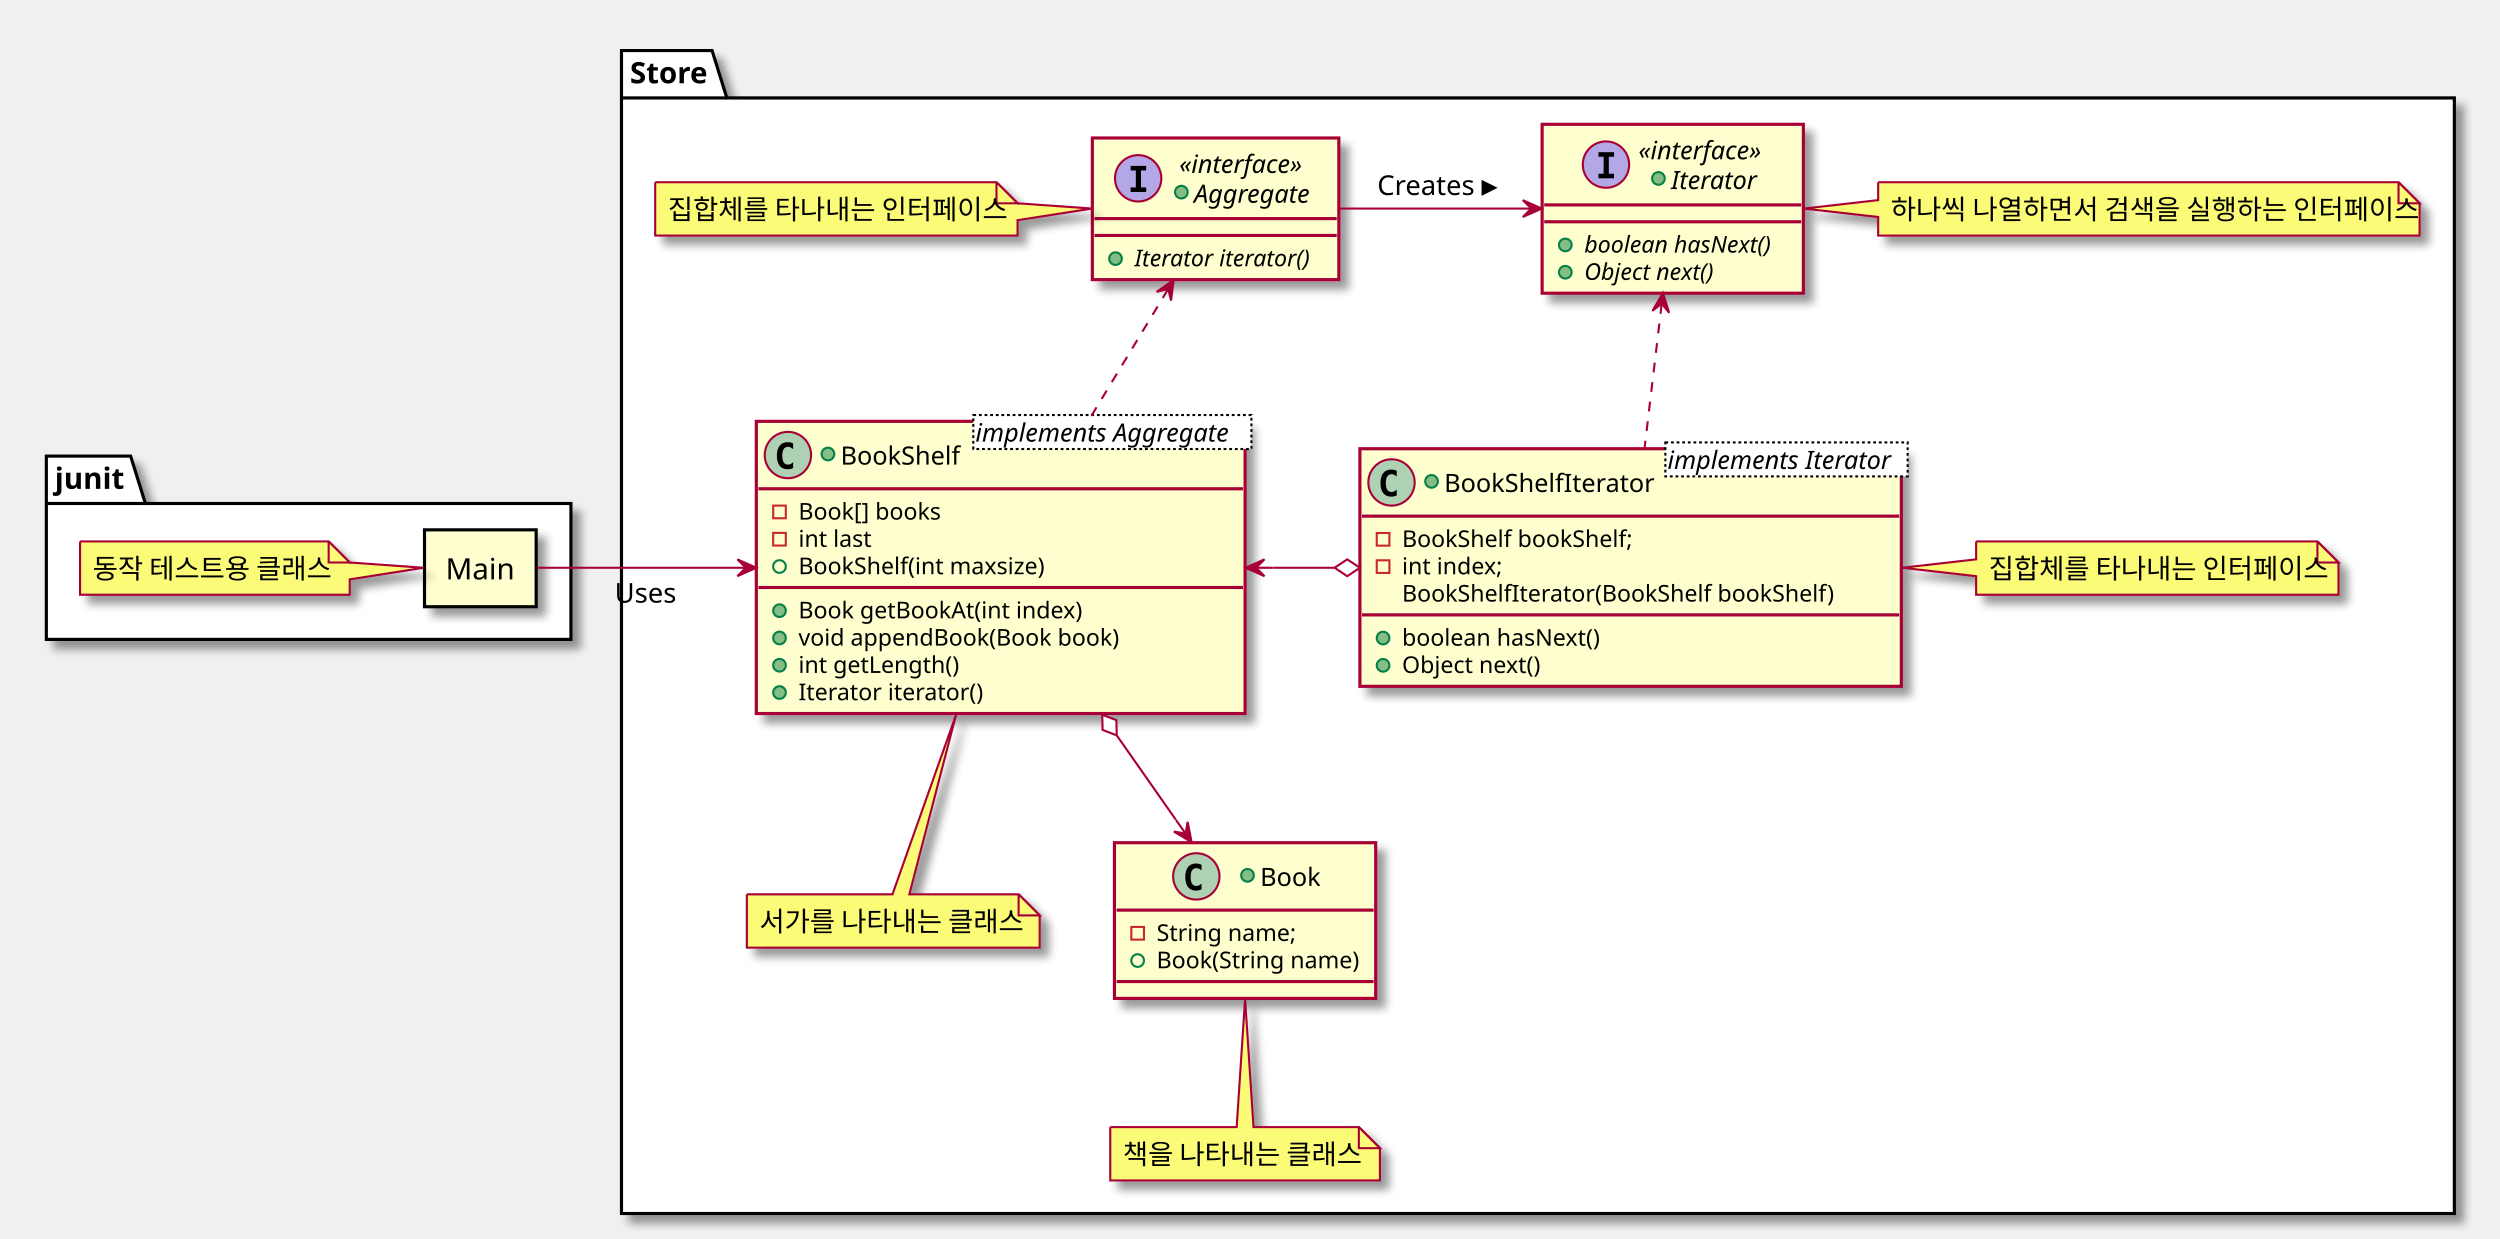
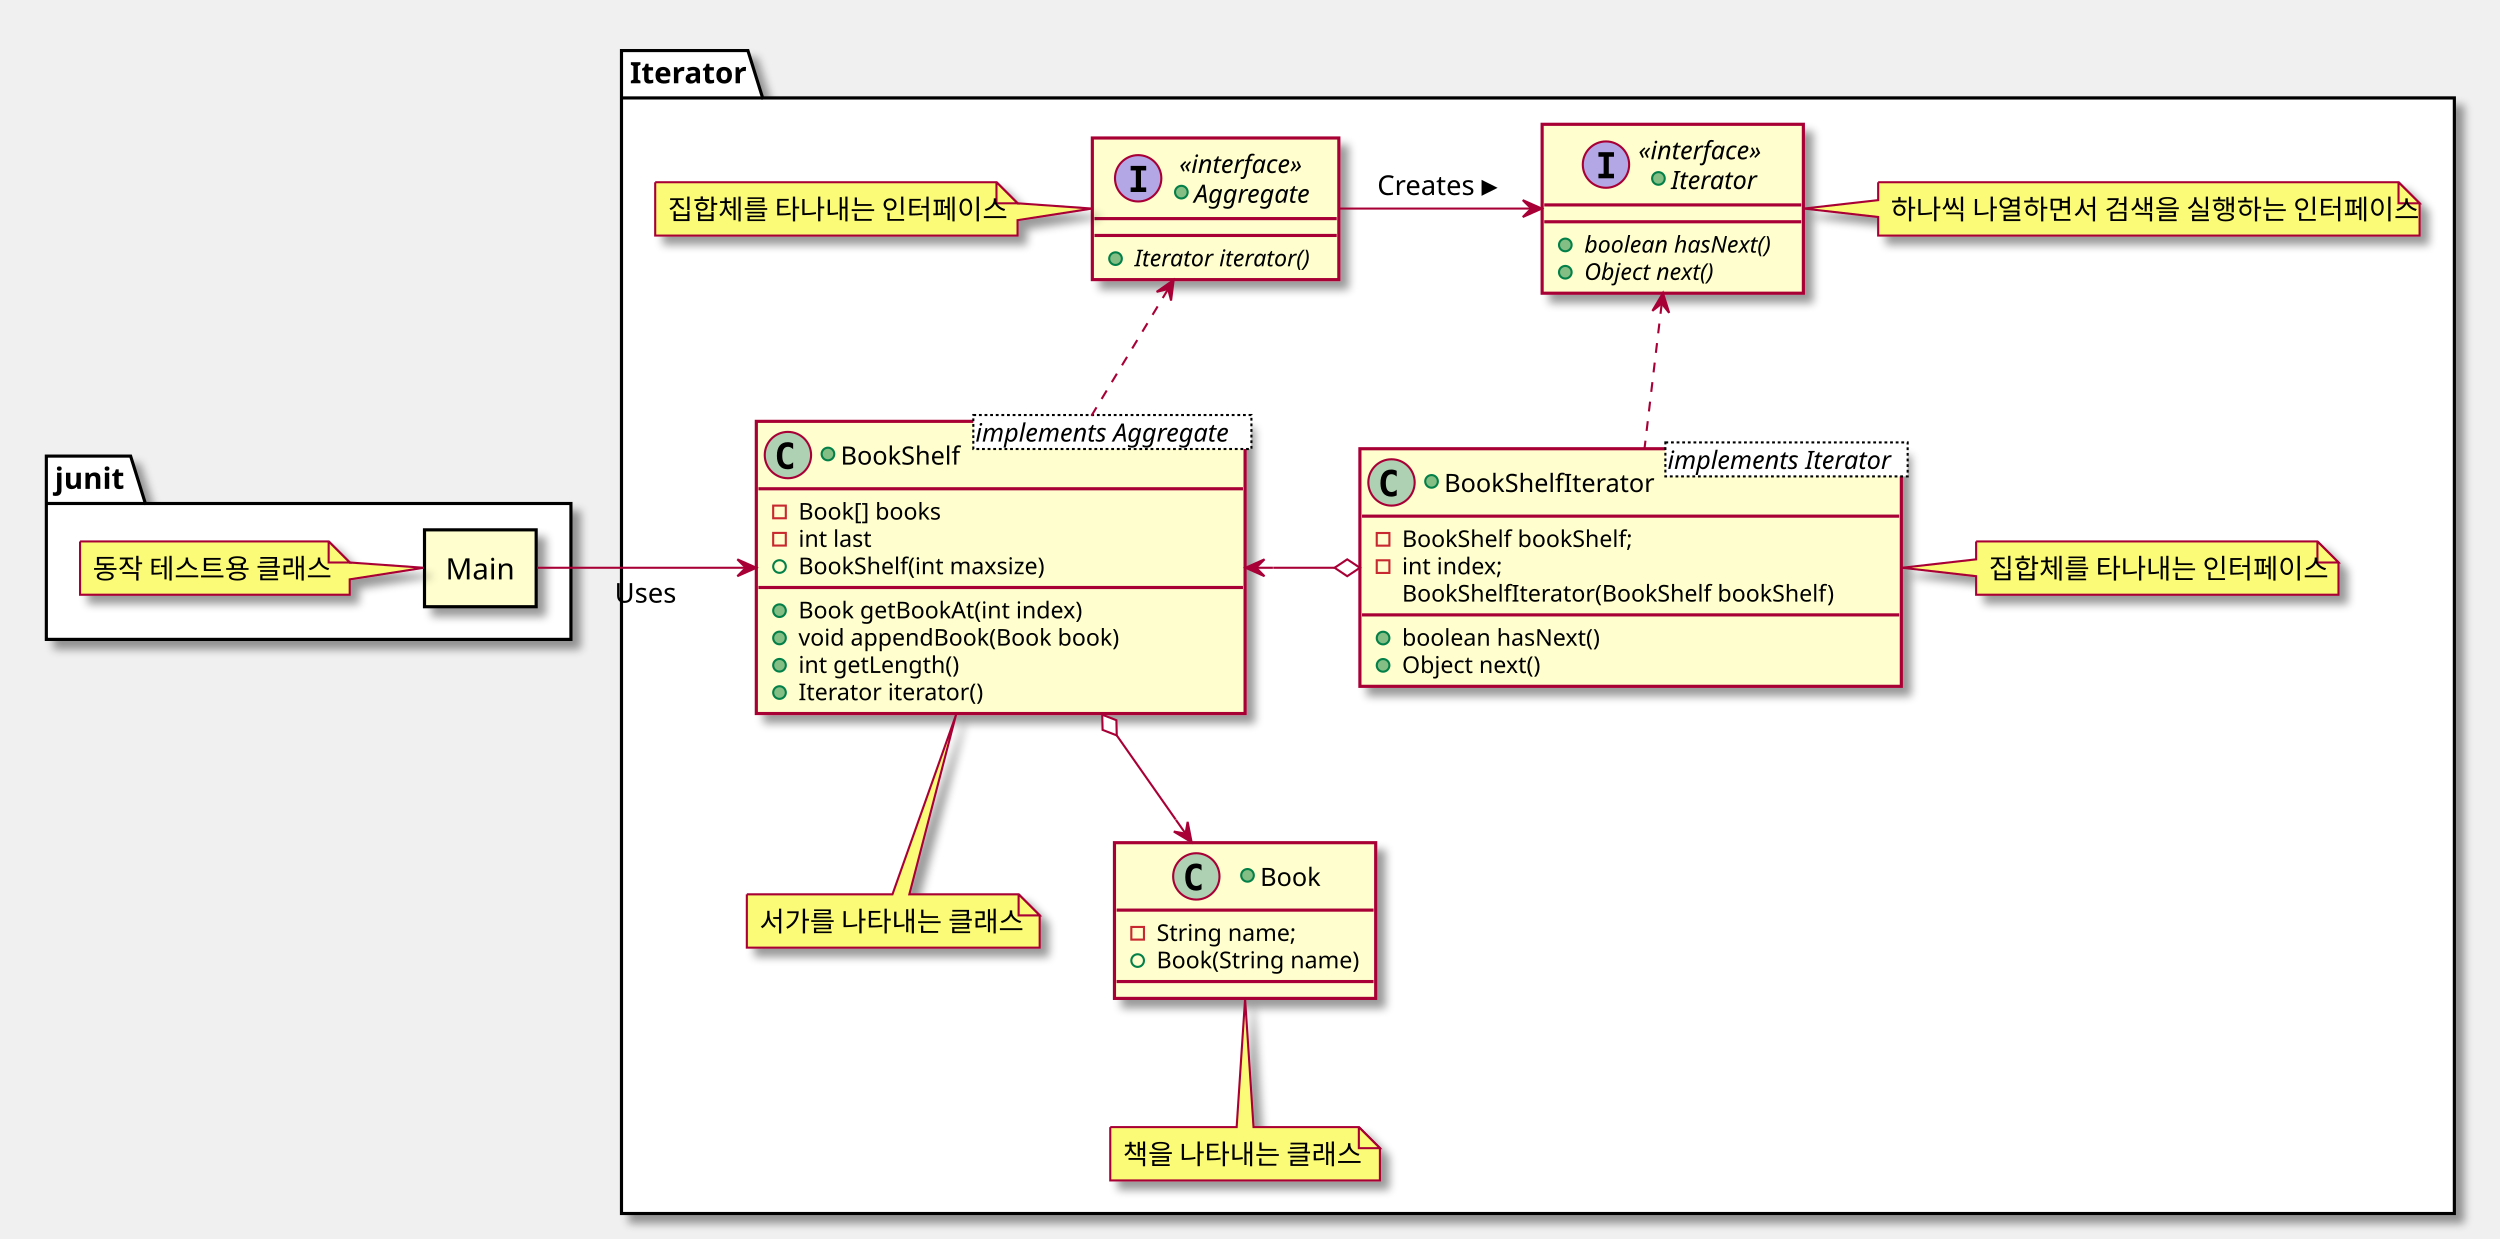
<svg xmlns="http://www.w3.org/2000/svg" contentScriptType="application/ecmascript" contentStyleType="text/css" height="882px" preserveAspectRatio="none" style="width:1780px;height:882px;" version="1.1" viewBox="0 0 1780 882" width="1780.5px" zoomAndPan="magnify">
  <defs>
-     <filter height="300%" id="fbchyuors5wd6" width="300%" x="-1" y="-1">
+     <filter height="300%" id="f1th78eqwcq7bl" width="300%" x="-1" y="-1">
      <feGaussianBlur result="blurOut" stdDeviation="3.0" />
      <feColorMatrix in="blurOut" result="blurOut2" type="matrix" values="0 0 0 0 0 0 0 0 0 0 0 0 0 0 0 0 0 0 .4 0" />
      <feOffset dx="6.0" dy="6.0" in="blurOut2" result="blurOut3" />
      <feBlend in="SourceGraphic" in2="blurOut3" mode="normal" />
    </filter>
  </defs>
  <g>
-     <polygon fill="#FFFFFF" filter="url(#fbchyuors5wd6)" points="33,324.75,93,324.75,103.5,358.482,406.5,358.482,406.5,455.25,33,455.25,33,324.75" style="stroke: #000000; stroke-width: 2.25;" />
+     <polygon fill="#FFFFFF" filter="url(#f1th78eqwcq7bl)" points="33,324.75,93,324.75,103.5,358.482,406.5,358.482,406.5,455.25,33,455.25,33,324.75" style="stroke: #000000; stroke-width: 2.25;" />
    <line style="stroke: #000000; stroke-width: 2.25;" x1="33" x2="103.5" y1="358.482" y2="358.482" />
    <text fill="#000000" font-family="sans-serif" font-size="21" font-weight="bold" lengthAdjust="spacingAndGlyphs" textLength="51" x="39" y="348.053">junit</text>
-     <polygon fill="#FFFFFF" filter="url(#fbchyuors5wd6)" points="442.5,36,507,36,517.5,69.732,1747.5,69.732,1747.5,864,442.5,864,442.5,36" style="stroke: #000000; stroke-width: 2.25;" />
-     <line style="stroke: #000000; stroke-width: 2.25;" x1="442.5" x2="517.5" y1="69.732" y2="69.732" />
-     <text fill="#000000" font-family="sans-serif" font-size="21" font-weight="bold" lengthAdjust="spacingAndGlyphs" textLength="55.5" x="448.5" y="59.303">Store</text>
-     <rect fill="#FEFECE" filter="url(#fbchyuors5wd6)" height="54.732" style="stroke: #000000; stroke-width: 2.25;" width="79.5" x="302.25" y="377.25" />
+     <polygon fill="#FFFFFF" filter="url(#f1th78eqwcq7bl)" points="442.5,36,532.5,36,543,69.732,1747.5,69.732,1747.5,864,442.5,864,442.5,36" style="stroke: #000000; stroke-width: 2.25;" />
+     <line style="stroke: #000000; stroke-width: 2.25;" x1="442.5" x2="543" y1="69.732" y2="69.732" />
+     <text fill="#000000" font-family="sans-serif" font-size="21" font-weight="bold" lengthAdjust="spacingAndGlyphs" textLength="81" x="448.5" y="59.303">Iterator</text>
+     <rect fill="#FEFECE" filter="url(#f1th78eqwcq7bl)" height="54.732" style="stroke: #000000; stroke-width: 2.25;" width="79.5" x="302.25" y="377.25" />
    <text fill="#000000" font-family="sans-serif" font-size="21" lengthAdjust="spacingAndGlyphs" textLength="49.5" x="317.25" y="412.553">Main</text>
-     <path d="M57,385.5 L57,423.466 A0,0 0 0 0 57,423.466 L249,423.466 A0,0 0 0 0 249,423.466 L249,412.5 L301.62,404.25 L249,400.5 L249,400.5 L234,385.5 L57,385.5 A0,0 0 0 0 57,385.5 " fill="#FBFB77" filter="url(#fbchyuors5wd6)" style="stroke: #A80036; stroke-width: 1.5;" />
+     <path d="M57,385.5 L57,423.466 A0,0 0 0 0 57,423.466 L249,423.466 A0,0 0 0 0 249,423.466 L249,412.5 L301.62,404.25 L249,400.5 L249,400.5 L234,385.5 L57,385.5 A0,0 0 0 0 57,385.5 " fill="#FBFB77" filter="url(#f1th78eqwcq7bl)" style="stroke: #A80036; stroke-width: 1.5;" />
    <path d="M234,385.5 L234,400.5 L249,400.5 L234,385.5 " fill="#FBFB77" style="stroke: #A80036; stroke-width: 1.5;" />
    <text fill="#000000" font-family="sans-serif" font-size="19.5" lengthAdjust="spacingAndGlyphs" textLength="160.5" x="66" y="411.853">동작 테스트용 클래스</text>
-     <rect fill="#FEFECE" filter="url(#fbchyuors5wd6)" height="100.831" id="Aggregate" style="stroke: #A80036; stroke-width: 2.25;" width="175.5" x="777.75" y="98.25" />
+     <rect fill="#FEFECE" filter="url(#f1th78eqwcq7bl)" height="100.831" id="Aggregate" style="stroke: #A80036; stroke-width: 2.25;" width="175.5" x="777.75" y="98.25" />
    <ellipse cx="810.375" cy="126.949" fill="#B4A7E5" rx="16.5" ry="16.5" style="stroke: #A80036; stroke-width: 1.5;" />
    <path d="M805.017,121.347 L805.017,118.11 L816.086,118.11 L816.086,121.347 L812.388,121.347 L812.388,133.462 L816.086,133.462 L816.086,136.699 L805.017,136.699 L805.017,133.462 L808.715,133.462 L808.715,121.347 Z " />
    <text fill="#000000" font-family="sans-serif" font-size="18" font-style="italic" lengthAdjust="spacingAndGlyphs" textLength="93" x="839.625" y="123.152">«interface»</text>
    <ellipse cx="841.125" cy="136.799" fill="#84BE84" rx="4.5" ry="4.5" style="stroke: #038048; stroke-width: 1.5;" />
    <text fill="#000000" font-family="sans-serif" font-size="18" font-style="italic" lengthAdjust="spacingAndGlyphs" textLength="88.5" x="850.125" y="144.352">Aggregate</text>
    <line style="stroke: #A80036; stroke-width: 2.25;" x1="779.25" x2="951.75" y1="155.648" y2="155.648" />
    <line style="stroke: #A80036; stroke-width: 2.25;" x1="779.25" x2="951.75" y1="167.648" y2="167.648" />
    <ellipse cx="794.25" cy="184.148" fill="#84BE84" rx="4.5" ry="4.5" style="stroke: #038048; stroke-width: 1.5;" />
    <text fill="#000000" font-family="sans-serif" font-size="16.5" font-style="italic" lengthAdjust="spacingAndGlyphs" textLength="136.5" x="807.75" y="189.601">Iterator iterator()</text>
-     <path d="M466.5,129.75 L466.5,167.716 A0,0 0 0 0 466.5,167.716 L724.5,167.716 A0,0 0 0 0 724.5,167.716 L724.5,156.75 L777.495,148.5 L724.5,144.75 L724.5,144.75 L709.5,129.75 L466.5,129.75 A0,0 0 0 0 466.5,129.75 " fill="#FBFB77" filter="url(#fbchyuors5wd6)" style="stroke: #A80036; stroke-width: 1.5;" />
+     <path d="M466.5,129.75 L466.5,167.716 A0,0 0 0 0 466.5,167.716 L724.5,167.716 A0,0 0 0 0 724.5,167.716 L724.5,156.75 L777.495,148.5 L724.5,144.75 L724.5,144.75 L709.5,129.75 L466.5,129.75 A0,0 0 0 0 466.5,129.75 " fill="#FBFB77" filter="url(#f1th78eqwcq7bl)" style="stroke: #A80036; stroke-width: 1.5;" />
    <path d="M709.5,129.75 L709.5,144.75 L724.5,144.75 L709.5,129.75 " fill="#FBFB77" style="stroke: #A80036; stroke-width: 1.5;" />
    <text fill="#000000" font-family="sans-serif" font-size="19.5" lengthAdjust="spacingAndGlyphs" textLength="226.5" x="475.5" y="156.102">집합체를 타나내는 인터페이스</text>
-     <rect fill="#FEFECE" filter="url(#fbchyuors5wd6)" height="120.264" id="Iterator" style="stroke: #A80036; stroke-width: 2.25;" width="186" x="1098" y="88.5" />
+     <rect fill="#FEFECE" filter="url(#f1th78eqwcq7bl)" height="120.264" id="Iterator" style="stroke: #A80036; stroke-width: 2.25;" width="186" x="1098" y="88.5" />
    <ellipse cx="1143.45" cy="117.199" fill="#B4A7E5" rx="16.5" ry="16.5" style="stroke: #A80036; stroke-width: 1.5;" />
    <path d="M1138.092,111.597 L1138.092,108.36 L1149.161,108.36 L1149.161,111.597 L1145.463,111.597 L1145.463,123.712 L1149.161,123.712 L1149.161,126.949 L1138.092,126.949 L1138.092,123.712 L1141.79,123.712 L1141.79,111.597 Z " />
    <text fill="#000000" font-family="sans-serif" font-size="18" font-style="italic" lengthAdjust="spacingAndGlyphs" textLength="93" x="1166.55" y="113.402">«interface»</text>
    <ellipse cx="1180.8" cy="127.049" fill="#84BE84" rx="4.5" ry="4.5" style="stroke: #038048; stroke-width: 1.5;" />
    <text fill="#000000" font-family="sans-serif" font-size="18" font-style="italic" lengthAdjust="spacingAndGlyphs" textLength="63" x="1189.8" y="134.602">Iterator</text>
    <line style="stroke: #A80036; stroke-width: 2.25;" x1="1099.5" x2="1282.5" y1="145.898" y2="145.898" />
    <line style="stroke: #A80036; stroke-width: 2.25;" x1="1099.5" x2="1282.5" y1="157.898" y2="157.898" />
    <ellipse cx="1114.5" cy="174.398" fill="#84BE84" rx="4.5" ry="4.5" style="stroke: #038048; stroke-width: 1.5;" />
    <text fill="#000000" font-family="sans-serif" font-size="16.5" font-style="italic" lengthAdjust="spacingAndGlyphs" textLength="147" x="1128" y="179.851">boolean hasNext()</text>
    <ellipse cx="1114.5" cy="193.831" fill="#84BE84" rx="4.5" ry="4.5" style="stroke: #038048; stroke-width: 1.5;" />
    <text fill="#000000" font-family="sans-serif" font-size="16.5" font-style="italic" lengthAdjust="spacingAndGlyphs" textLength="105" x="1128" y="199.283">Object next()</text>
-     <path d="M1337.25,129.75 L1337.25,142.5 L1284.36,148.5 L1337.25,154.5 L1337.25,167.716 A0,0 0 0 0 1337.25,167.716 L1722.75,167.716 A0,0 0 0 0 1722.75,167.716 L1722.75,144.75 L1707.75,129.75 L1337.25,129.75 A0,0 0 0 0 1337.25,129.75 " fill="#FBFB77" filter="url(#fbchyuors5wd6)" style="stroke: #A80036; stroke-width: 1.5;" />
+     <path d="M1337.25,129.75 L1337.25,142.5 L1284.36,148.5 L1337.25,154.5 L1337.25,167.716 A0,0 0 0 0 1337.25,167.716 L1722.75,167.716 A0,0 0 0 0 1722.75,167.716 L1722.75,144.75 L1707.75,129.75 L1337.25,129.75 A0,0 0 0 0 1337.25,129.75 " fill="#FBFB77" filter="url(#f1th78eqwcq7bl)" style="stroke: #A80036; stroke-width: 1.5;" />
    <path d="M1707.75,129.75 L1707.75,144.75 L1722.75,144.75 L1707.75,129.75 " fill="#FBFB77" style="stroke: #A80036; stroke-width: 1.5;" />
    <text fill="#000000" font-family="sans-serif" font-size="19.5" lengthAdjust="spacingAndGlyphs" textLength="354" x="1346.25" y="156.102">하나씩 나열하면서 검색을 실행하는 인터페이스</text>
-     <rect fill="#FEFECE" filter="url(#fbchyuors5wd6)" height="208.028" id="BookShelf" style="stroke: #A80036; stroke-width: 2.25;" width="348" x="538.5" y="300" />
+     <rect fill="#FEFECE" filter="url(#f1th78eqwcq7bl)" height="208.028" id="BookShelf" style="stroke: #A80036; stroke-width: 2.25;" width="348" x="538.5" y="300" />
    <ellipse cx="561" cy="324" fill="#ADD1B2" rx="16.5" ry="16.5" style="stroke: #A80036; stroke-width: 1.5;" />
    <path d="M564.71,333.215 Q563.838,333.663 562.879,333.887 Q561.921,334.111 560.862,334.111 Q557.102,334.111 555.122,331.633 Q553.143,329.156 553.143,324.474 Q553.143,319.78 555.122,317.302 Q557.102,314.824 560.862,314.824 Q561.921,314.824 562.892,315.048 Q563.863,315.272 564.71,315.721 L564.71,319.805 Q563.763,318.933 562.873,318.528 Q561.983,318.124 561.037,318.124 Q559.019,318.124 557.992,319.724 Q556.965,321.324 556.965,324.474 Q556.965,327.612 557.992,329.212 Q559.019,330.812 561.037,330.812 Q561.983,330.812 562.873,330.407 Q563.763,330.002 564.71,329.131 Z " />
    <ellipse cx="589.5" cy="323.25" fill="#84BE84" rx="4.5" ry="4.5" style="stroke: #038048; stroke-width: 1.5;" />
    <text fill="#000000" font-family="sans-serif" font-size="18" lengthAdjust="spacingAndGlyphs" textLength="82.5" x="598.5" y="330.803">BookShelf</text>
    <rect fill="#FFFFFF" height="24.199" style="stroke: #000000; stroke-width: 1.5; stroke-dasharray: 2.0,2.0;" width="198" x="693" y="295.5" />
    <text fill="#000000" font-family="sans-serif" font-size="18" font-style="italic" lengthAdjust="spacingAndGlyphs" textLength="195" x="694.5" y="314.402">implements Aggregate</text>
    <line style="stroke: #A80036; stroke-width: 2.25;" x1="540" x2="885" y1="348" y2="348" />
    <rect fill="none" height="9" style="stroke: #C82930; stroke-width: 1.5;" width="9" x="550.5" y="360" />
    <text fill="#000000" font-family="sans-serif" font-size="16.5" lengthAdjust="spacingAndGlyphs" textLength="105" x="568.5" y="369.952">Book[] books</text>
    <rect fill="none" height="9" style="stroke: #C82930; stroke-width: 1.5;" width="9" x="550.5" y="379.433" />
    <text fill="#000000" font-family="sans-serif" font-size="16.5" lengthAdjust="spacingAndGlyphs" textLength="54" x="568.5" y="389.385">int last</text>
    <ellipse cx="555" cy="403.365" fill="none" rx="4.5" ry="4.5" style="stroke: #038048; stroke-width: 1.5;" />
    <text fill="#000000" font-family="sans-serif" font-size="16.5" lengthAdjust="spacingAndGlyphs" textLength="181.5" x="568.5" y="408.817">BookShelf(int maxsize)</text>
    <line style="stroke: #A80036; stroke-width: 2.25;" x1="540" x2="885" y1="418.298" y2="418.298" />
    <ellipse cx="555" cy="434.798" fill="#84BE84" rx="4.5" ry="4.5" style="stroke: #038048; stroke-width: 1.5;" />
    <text fill="#000000" font-family="sans-serif" font-size="16.5" lengthAdjust="spacingAndGlyphs" textLength="208.5" x="568.5" y="440.25">Book getBookAt(int index)</text>
    <ellipse cx="555" cy="454.231" fill="#84BE84" rx="4.5" ry="4.5" style="stroke: #038048; stroke-width: 1.5;" />
    <text fill="#000000" font-family="sans-serif" font-size="16.5" lengthAdjust="spacingAndGlyphs" textLength="234" x="568.5" y="459.683">void appendBook(Book book)</text>
    <ellipse cx="555" cy="473.663" fill="#84BE84" rx="4.5" ry="4.5" style="stroke: #038048; stroke-width: 1.5;" />
    <text fill="#000000" font-family="sans-serif" font-size="16.5" lengthAdjust="spacingAndGlyphs" textLength="118.5" x="568.5" y="479.115">int getLength()</text>
    <ellipse cx="555" cy="493.096" fill="#84BE84" rx="4.5" ry="4.5" style="stroke: #038048; stroke-width: 1.5;" />
    <text fill="#000000" font-family="sans-serif" font-size="16.5" lengthAdjust="spacingAndGlyphs" textLength="136.5" x="568.5" y="498.548">Iterator iterator()</text>
-     <path d="M531.75,636.75 L531.75,674.716 A0,0 0 0 0 531.75,674.716 L740.25,674.716 A0,0 0 0 0 740.25,674.716 L740.25,651.75 L725.25,636.75 L647.445,636.75 L680.715,508.875 L635.445,636.75 L531.75,636.75 A0,0 0 0 0 531.75,636.75 " fill="#FBFB77" filter="url(#fbchyuors5wd6)" style="stroke: #A80036; stroke-width: 1.5;" />
+     <path d="M531.75,636.75 L531.75,674.716 A0,0 0 0 0 531.75,674.716 L740.25,674.716 A0,0 0 0 0 740.25,674.716 L740.25,651.75 L725.25,636.75 L647.445,636.75 L680.715,508.875 L635.445,636.75 L531.75,636.75 A0,0 0 0 0 531.75,636.75 " fill="#FBFB77" filter="url(#f1th78eqwcq7bl)" style="stroke: #A80036; stroke-width: 1.5;" />
    <path d="M725.25,636.75 L725.25,651.75 L740.25,651.75 L725.25,636.75 " fill="#FBFB77" style="stroke: #A80036; stroke-width: 1.5;" />
    <text fill="#000000" font-family="sans-serif" font-size="19.5" lengthAdjust="spacingAndGlyphs" textLength="177" x="540.75" y="663.102">서가를 나타내는 클래스</text>
-     <rect fill="#FEFECE" filter="url(#fbchyuors5wd6)" height="169.163" id="BookShelfIterator" style="stroke: #A80036; stroke-width: 2.25;" width="385.5" x="968.25" y="319.5" />
+     <rect fill="#FEFECE" filter="url(#f1th78eqwcq7bl)" height="169.163" id="BookShelfIterator" style="stroke: #A80036; stroke-width: 2.25;" width="385.5" x="968.25" y="319.5" />
    <ellipse cx="990.75" cy="343.5" fill="#ADD1B2" rx="16.5" ry="16.5" style="stroke: #A80036; stroke-width: 1.5;" />
    <path d="M994.46,352.715 Q993.588,353.163 992.629,353.387 Q991.671,353.611 990.612,353.611 Q986.852,353.611 984.872,351.133 Q982.893,348.656 982.893,343.974 Q982.893,339.28 984.872,336.802 Q986.852,334.324 990.612,334.324 Q991.671,334.324 992.642,334.548 Q993.613,334.772 994.46,335.221 L994.46,339.305 Q993.513,338.433 992.623,338.028 Q991.733,337.624 990.787,337.624 Q988.769,337.624 987.742,339.224 Q986.715,340.824 986.715,343.974 Q986.715,347.112 987.742,348.712 Q988.769,350.312 990.787,350.312 Q991.733,350.312 992.623,349.907 Q993.513,349.502 994.46,348.631 Z " />
    <ellipse cx="1019.25" cy="342.75" fill="#84BE84" rx="4.5" ry="4.5" style="stroke: #038048; stroke-width: 1.5;" />
    <text fill="#000000" font-family="sans-serif" font-size="18" lengthAdjust="spacingAndGlyphs" textLength="145.5" x="1028.25" y="350.303">BookShelfIterator</text>
    <rect fill="#FFFFFF" height="24.199" style="stroke: #000000; stroke-width: 1.5; stroke-dasharray: 2.0,2.0;" width="172.5" x="1185.75" y="315" />
    <text fill="#000000" font-family="sans-serif" font-size="18" font-style="italic" lengthAdjust="spacingAndGlyphs" textLength="169.5" x="1187.25" y="333.902">implements Iterator</text>
    <line style="stroke: #A80036; stroke-width: 2.25;" x1="969.75" x2="1352.25" y1="367.5" y2="367.5" />
    <rect fill="none" height="9" style="stroke: #C82930; stroke-width: 1.5;" width="9" x="980.25" y="379.5" />
    <text fill="#000000" font-family="sans-serif" font-size="16.5" lengthAdjust="spacingAndGlyphs" textLength="166.5" x="998.25" y="389.452">BookShelf bookShelf;</text>
    <rect fill="none" height="9" style="stroke: #C82930; stroke-width: 1.5;" width="9" x="980.25" y="398.933" />
    <text fill="#000000" font-family="sans-serif" font-size="16.5" lengthAdjust="spacingAndGlyphs" textLength="75" x="998.25" y="408.885">int index;</text>
    <text fill="#000000" font-family="sans-serif" font-size="16.5" lengthAdjust="spacingAndGlyphs" textLength="312" x="998.25" y="428.317">BookShelfIterator(BookShelf bookShelf)</text>
    <line style="stroke: #A80036; stroke-width: 2.25;" x1="969.75" x2="1352.25" y1="437.798" y2="437.798" />
    <ellipse cx="984.75" cy="454.298" fill="#84BE84" rx="4.5" ry="4.5" style="stroke: #038048; stroke-width: 1.5;" />
    <text fill="#000000" font-family="sans-serif" font-size="16.5" lengthAdjust="spacingAndGlyphs" textLength="147" x="998.25" y="459.75">boolean hasNext()</text>
    <ellipse cx="984.75" cy="473.731" fill="#84BE84" rx="4.5" ry="4.5" style="stroke: #038048; stroke-width: 1.5;" />
    <text fill="#000000" font-family="sans-serif" font-size="16.5" lengthAdjust="spacingAndGlyphs" textLength="105" x="998.25" y="479.183">Object next()</text>
-     <path d="M1407,385.5 L1407,398.25 L1354.365,404.25 L1407,410.25 L1407,423.466 A0,0 0 0 0 1407,423.466 L1665,423.466 A0,0 0 0 0 1665,423.466 L1665,400.5 L1650,385.5 L1407,385.5 A0,0 0 0 0 1407,385.5 " fill="#FBFB77" filter="url(#fbchyuors5wd6)" style="stroke: #A80036; stroke-width: 1.5;" />
+     <path d="M1407,385.5 L1407,398.25 L1354.365,404.25 L1407,410.25 L1407,423.466 A0,0 0 0 0 1407,423.466 L1665,423.466 A0,0 0 0 0 1665,423.466 L1665,400.5 L1650,385.5 L1407,385.5 A0,0 0 0 0 1407,385.5 " fill="#FBFB77" filter="url(#f1th78eqwcq7bl)" style="stroke: #A80036; stroke-width: 1.5;" />
    <path d="M1650,385.5 L1650,400.5 L1665,400.5 L1650,385.5 " fill="#FBFB77" style="stroke: #A80036; stroke-width: 1.5;" />
    <text fill="#000000" font-family="sans-serif" font-size="19.5" lengthAdjust="spacingAndGlyphs" textLength="226.5" x="1416" y="411.853">집합체를 타나내는 인터페이스</text>
-     <rect fill="#FEFECE" filter="url(#fbchyuors5wd6)" height="110.865" id="Book" style="stroke: #A80036; stroke-width: 2.25;" width="186" x="793.5" y="600" />
+     <rect fill="#FEFECE" filter="url(#f1th78eqwcq7bl)" height="110.865" id="Book" style="stroke: #A80036; stroke-width: 2.25;" width="186" x="793.5" y="600" />
    <ellipse cx="851.775" cy="624" fill="#ADD1B2" rx="16.5" ry="16.5" style="stroke: #A80036; stroke-width: 1.5;" />
    <path d="M855.485,633.215 Q854.613,633.663 853.654,633.887 Q852.696,634.111 851.637,634.111 Q847.877,634.111 845.897,631.633 Q843.918,629.155 843.918,624.474 Q843.918,619.78 845.897,617.302 Q847.877,614.824 851.637,614.824 Q852.696,614.824 853.667,615.048 Q854.638,615.273 855.485,615.721 L855.485,619.805 Q854.538,618.933 853.648,618.528 Q852.758,618.124 851.812,618.124 Q849.794,618.124 848.767,619.724 Q847.74,621.324 847.74,624.474 Q847.74,627.612 848.767,629.212 Q849.794,630.812 851.812,630.812 Q852.758,630.812 853.648,630.407 Q854.538,630.002 855.485,629.131 Z " />
    <ellipse cx="888.225" cy="623.25" fill="#84BE84" rx="4.5" ry="4.5" style="stroke: #038048; stroke-width: 1.5;" />
    <text fill="#000000" font-family="sans-serif" font-size="18" lengthAdjust="spacingAndGlyphs" textLength="42" x="897.225" y="630.803">Book</text>
    <line style="stroke: #A80036; stroke-width: 2.25;" x1="795" x2="978" y1="648" y2="648" />
    <rect fill="none" height="9" style="stroke: #C82930; stroke-width: 1.5;" width="9" x="805.5" y="660" />
    <text fill="#000000" font-family="sans-serif" font-size="16.5" lengthAdjust="spacingAndGlyphs" textLength="100.5" x="823.5" y="669.952">String name;</text>
    <ellipse cx="810" cy="683.933" fill="none" rx="4.5" ry="4.5" style="stroke: #038048; stroke-width: 1.5;" />
    <text fill="#000000" font-family="sans-serif" font-size="16.5" lengthAdjust="spacingAndGlyphs" textLength="147" x="823.5" y="689.385">Book(String name)</text>
    <line style="stroke: #A80036; stroke-width: 2.25;" x1="795" x2="978" y1="698.865" y2="698.865" />
-     <path d="M790.5,802.5 L790.5,840.466 A0,0 0 0 0 790.5,840.466 L982.5,840.466 A0,0 0 0 0 982.5,840.466 L982.5,817.5 L967.5,802.5 L892.5,802.5 L886.5,711.195 L880.5,802.5 L790.5,802.5 A0,0 0 0 0 790.5,802.5 " fill="#FBFB77" filter="url(#fbchyuors5wd6)" style="stroke: #A80036; stroke-width: 1.5;" />
+     <path d="M790.5,802.5 L790.5,840.466 A0,0 0 0 0 790.5,840.466 L982.5,840.466 A0,0 0 0 0 982.5,840.466 L982.5,817.5 L967.5,802.5 L892.5,802.5 L886.5,711.195 L880.5,802.5 L790.5,802.5 A0,0 0 0 0 790.5,802.5 " fill="#FBFB77" filter="url(#f1th78eqwcq7bl)" style="stroke: #A80036; stroke-width: 1.5;" />
    <path d="M967.5,802.5 L967.5,817.5 L982.5,817.5 L967.5,802.5 " fill="#FBFB77" style="stroke: #A80036; stroke-width: 1.5;" />
    <text fill="#000000" font-family="sans-serif" font-size="19.5" lengthAdjust="spacingAndGlyphs" textLength="160.5" x="799.5" y="828.852">책을 나타내는 클래스</text>
    <path d="M382.35,404.25 C418.785,404.25 475.11,404.25 530.985,404.25 " fill="none" id="Main-&gt;BookShelf" style="stroke: #A80036; stroke-width: 1.5;" />
    <polygon fill="#A80036" points="538.5,404.25,525,398.25,531,404.25,525,410.25,538.5,404.25" style="stroke: #A80036; stroke-width: 1.5;" />
    <text fill="#000000" font-family="sans-serif" font-size="19.5" lengthAdjust="spacingAndGlyphs" textLength="45" x="437.625" y="429.103">Uses</text>
    <path d="M953.58,148.5 C995.76,148.5 1046.49,148.5 1090.2,148.5 " fill="none" id="Aggregate-&gt;Iterator" style="stroke: #A80036; stroke-width: 1.5;" />
    <polygon fill="#A80036" points="1097.715,148.5,1084.215,142.5,1090.215,148.5,1084.215,154.5,1097.715,148.5" style="stroke: #A80036; stroke-width: 1.5;" />
    <text fill="#000000" font-family="sans-serif" font-size="19.5" lengthAdjust="spacingAndGlyphs" textLength="70.5" x="980.625" y="138.852">Creates</text>
    <polygon fill="#000000" points="1055.625,129.233,1064.625,133.733,1055.625,138.233,1055.625,129.233" style="stroke: #000000; stroke-width: 1.5;" />
    <path d="M831.495,206.19 C814.83,233.7 794.235,267.72 774.885,299.685 " fill="none" id="Aggregate&lt;-BookShelf" style="stroke: #A80036; stroke-width: 1.5; stroke-dasharray: 7.0,7.0;" />
    <polygon fill="#A80036" points="835.635,199.335,823.524,207.795,831.761,205.757,833.798,213.994,835.635,199.335" style="stroke: #A80036; stroke-width: 1.5;" />
    <path d="M1183.11,216.465 C1179.375,247.875 1174.89,285.72 1170.93,319.065 " fill="none" id="Iterator&lt;-BookShelfIterator" style="stroke: #A80036; stroke-width: 1.5; stroke-dasharray: 7.0,7.0;" />
    <polygon fill="#A80036" points="1184.04,208.62,1176.502,221.325,1183.162,216.069,1188.419,222.729,1184.04,208.62" style="stroke: #A80036; stroke-width: 1.5;" />
    <path d="M906.54,404.25 C920.505,404.25 950.22,404.25 950.22,404.25 " fill="none" id="BookShelf-BookShelfIterator" style="stroke: #A80036; stroke-width: 1.5;" />
    <polygon fill="#FFFFFF" points="968.22,404.25,959.22,398.25,950.22,404.25,959.22,410.25,968.22,404.25" style="stroke: #A80036; stroke-width: 1.5;" />
    <polygon fill="#A80036" points="886.815,404.25,900.315,410.25,894.315,404.25,900.315,398.25,886.815,404.25" style="stroke: #A80036; stroke-width: 1.5;" />
    <line style="stroke: #A80036; stroke-width: 1.5;" x1="894.315" x2="906.315" y1="404.25" y2="404.25" />
    <path d="M795.127,523.607 C795.127,523.607 824.295,565.245 837.09,583.5 " fill="none" id="BookShelf-Book" style="stroke: #A80036; stroke-width: 1.5;" />
    <polygon fill="#A80036" points="848.43,599.67,845.597,585.171,844.126,593.528,835.769,592.057,848.43,599.67" style="stroke: #A80036; stroke-width: 1.5;" />
    <line style="stroke: #A80036; stroke-width: 1.5;" x1="844.126" x2="837.232" y1="593.528" y2="583.71" />
    <polygon fill="#FFFFFF" points="784.785,508.875,785.045,519.688,795.127,523.607,794.867,512.794,784.785,508.875" style="stroke: #A80036; stroke-width: 1.5;" />
  </g>
</svg>
